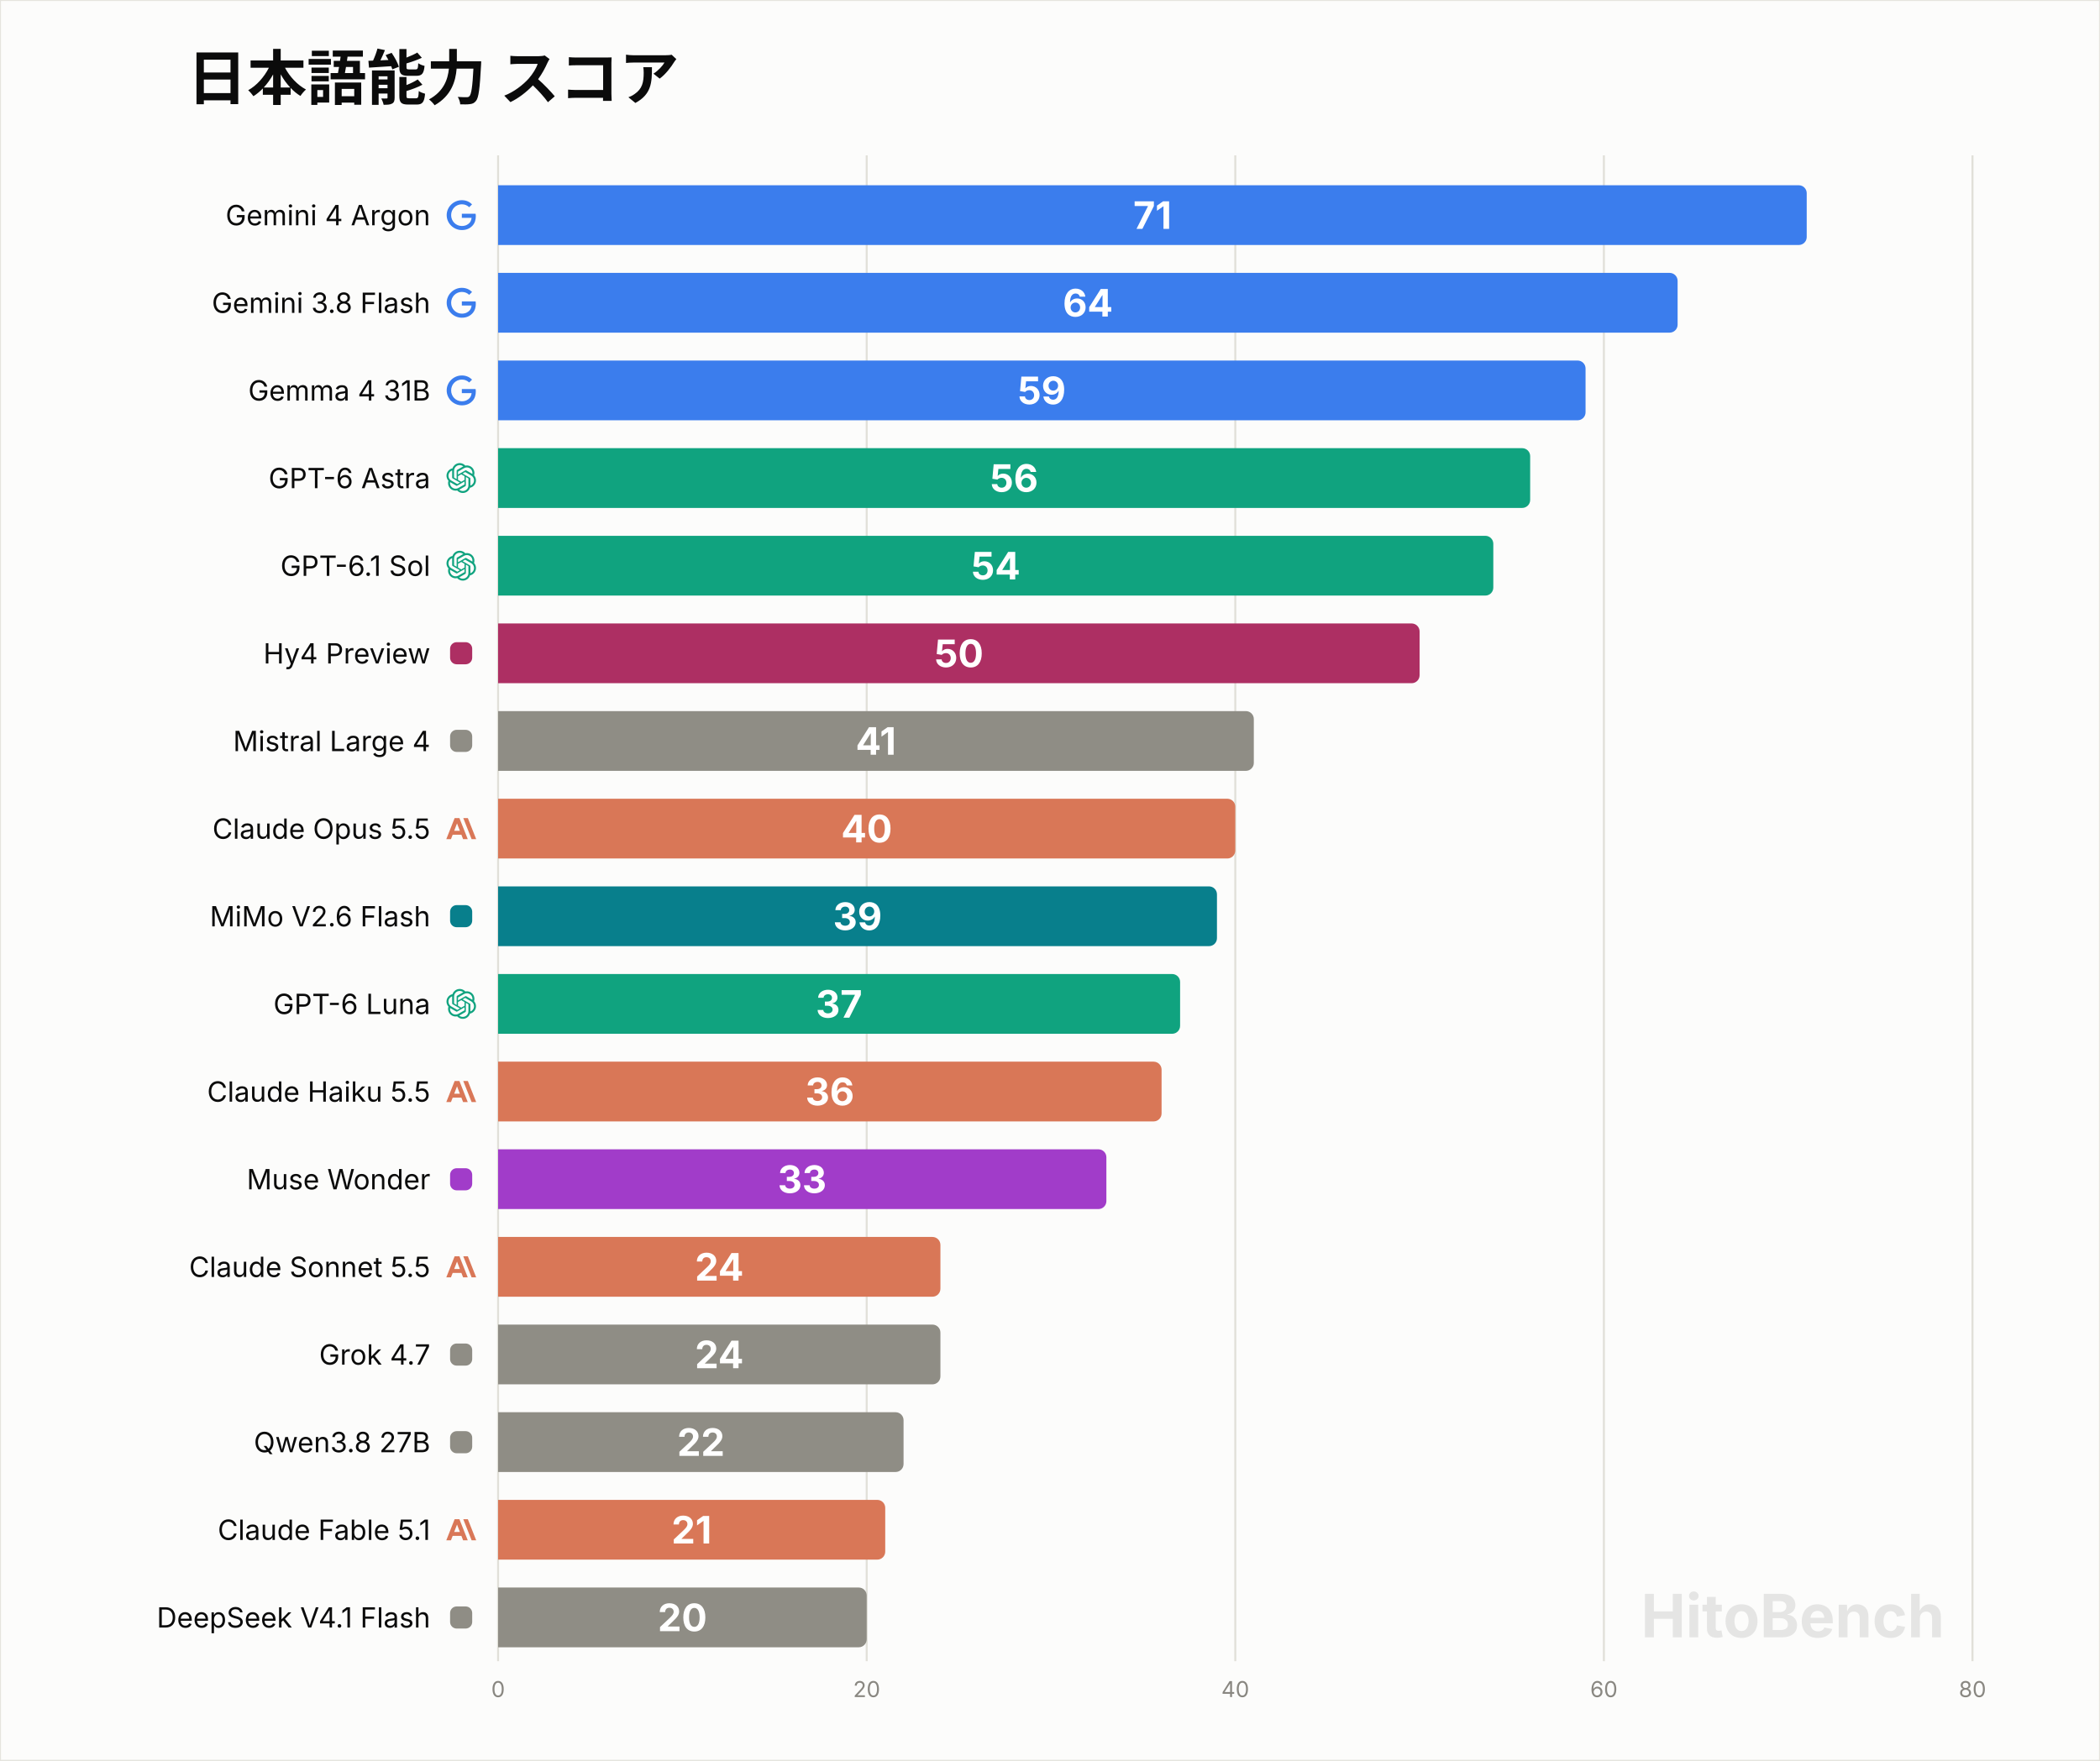
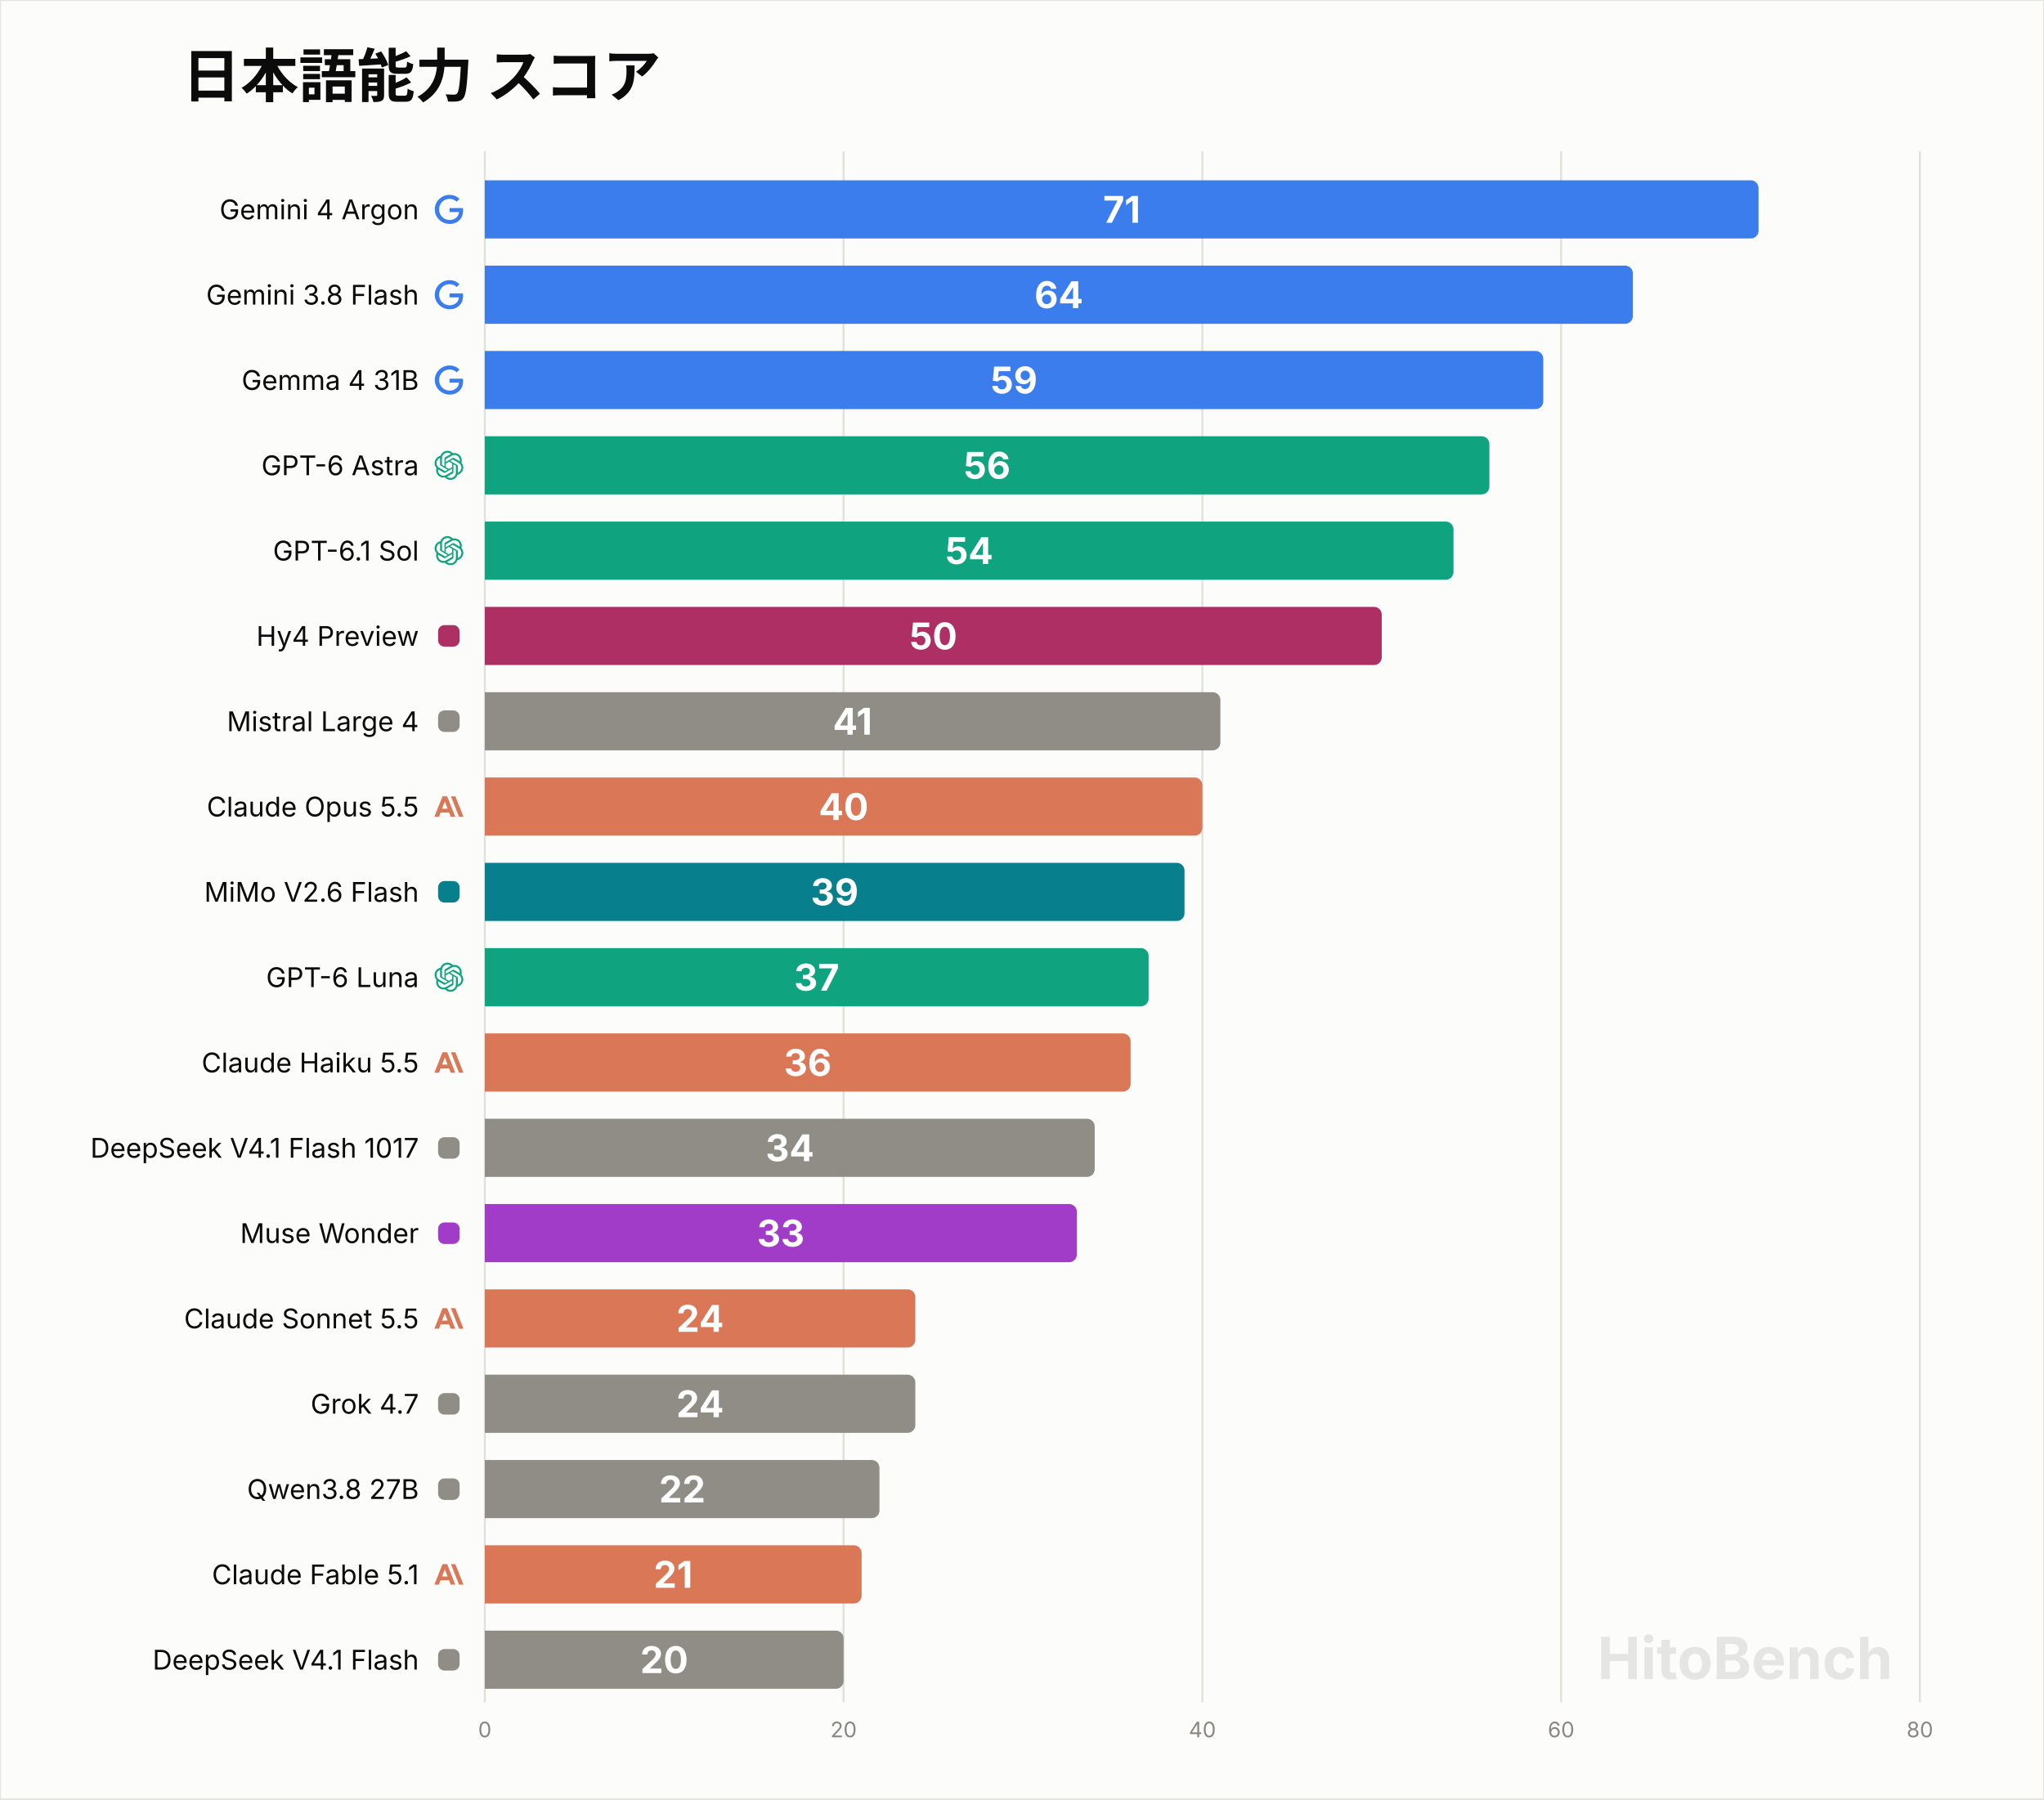
- <svg xmlns="http://www.w3.org/2000/svg" viewBox="0 0 1054 884" width="1054" height="884" font-family="system-ui, -apple-system, 'Segoe UI', 'Hiragino Kaku Gothic ProN', 'Noto Sans JP', sans-serif" role="img">
-   <rect x="0" y="0" width="1054" height="884" fill="#fcfcfb" stroke="#e5e4de" />
+ <svg xmlns="http://www.w3.org/2000/svg" viewBox="0 0 1054 928" width="1054" height="928" font-family="system-ui, -apple-system, 'Segoe UI', 'Hiragino Kaku Gothic ProN', 'Noto Sans JP', sans-serif" role="img">
+   <rect x="0" y="0" width="1054" height="928" fill="#fcfcfb" stroke="#e5e4de" />
  <text fill="#0b0b0b" font-size="30" font-weight="700" x="94" y="50">日本語能力 スコア</text>
  <g transform="translate(18 58)">
-     <line stroke="#e1e0d9" stroke-width="1" x1="232.0" y1="20" x2="232.0" y2="776" />
-     <line stroke="#e1e0d9" stroke-width="1" x1="417.0" y1="20" x2="417.0" y2="776" />
-     <line stroke="#e1e0d9" stroke-width="1" x1="602.0" y1="20" x2="602.0" y2="776" />
-     <line stroke="#e1e0d9" stroke-width="1" x1="787.0" y1="20" x2="787.0" y2="776" />
-     <line stroke="#e1e0d9" stroke-width="1" x1="972.0" y1="20" x2="972.0" y2="776" />
-     <text fill="#898781" font-size="11" x="232.0" y="794" text-anchor="middle">0</text>
-     <text fill="#898781" font-size="11" x="417.0" y="794" text-anchor="middle">20</text>
-     <text fill="#898781" font-size="11" x="602.0" y="794" text-anchor="middle">40</text>
-     <text fill="#898781" font-size="11" x="787.0" y="794" text-anchor="middle">60</text>
-     <text fill="#898781" font-size="11" x="972.0" y="794" text-anchor="middle">80</text>
-     <text fill="#0b0b0b" fill-opacity="0.09" font-size="30" font-weight="700" x="958.0" y="764.0" text-anchor="end">HitoBench</text>
+     <line stroke="#e1e0d9" stroke-width="1" x1="232.0" y1="20" x2="232.0" y2="820" />
+     <line stroke="#e1e0d9" stroke-width="1" x1="417.0" y1="20" x2="417.0" y2="820" />
+     <line stroke="#e1e0d9" stroke-width="1" x1="602.0" y1="20" x2="602.0" y2="820" />
+     <line stroke="#e1e0d9" stroke-width="1" x1="787.0" y1="20" x2="787.0" y2="820" />
+     <line stroke="#e1e0d9" stroke-width="1" x1="972.0" y1="20" x2="972.0" y2="820" />
+     <text fill="#898781" font-size="11" x="232.0" y="838" text-anchor="middle">0</text>
+     <text fill="#898781" font-size="11" x="417.0" y="838" text-anchor="middle">20</text>
+     <text fill="#898781" font-size="11" x="602.0" y="838" text-anchor="middle">40</text>
+     <text fill="#898781" font-size="11" x="787.0" y="838" text-anchor="middle">60</text>
+     <text fill="#898781" font-size="11" x="972.0" y="838" text-anchor="middle">80</text>
+     <text fill="#0b0b0b" fill-opacity="0.09" font-size="30" font-weight="700" x="958.0" y="808.0" text-anchor="end">HitoBench</text>
    <g>
      <path transform="translate(206.0 42.5) scale(0.625)" fill="#3b7ded" d="M12.48 10.92v3.28h7.84c-.24 1.84-.853 3.187-1.787 4.133-1.147 1.147-2.933 2.4-6.053 2.4-4.827 0-8.6-3.893-8.6-8.72s3.773-8.72 8.6-8.72c2.6 0 4.507 1.027 5.907 2.347l2.307-2.307C18.747 1.44 16.133 0 12.48 0 5.867 0 .307 5.387.307 12s5.56 12 12.173 12c3.573 0 6.267-1.173 8.373-3.36 2.16-2.16 2.84-5.213 2.84-7.667 0-.76-.053-1.467-.173-2.053H12.48z" />
      <text fill="#0b0b0b" font-size="14" x="198" y="50" text-anchor="end" dominant-baseline="central">Gemini 4 Argon</text>
      <path fill="#3b7ded" d="M232.0 35.0 H884.8 a4 4 0 0 1 4 4 V61.0 a4 4 0 0 1 -4 4 H232.0 Z" />
      <text fill="#ffffff" font-size="19" font-weight="700" x="560.4" y="50" text-anchor="middle" dominant-baseline="central">71</text>
    </g>
    <g>
      <path transform="translate(206.0 86.5) scale(0.625)" fill="#3b7ded" d="M12.48 10.92v3.28h7.84c-.24 1.84-.853 3.187-1.787 4.133-1.147 1.147-2.933 2.4-6.053 2.4-4.827 0-8.6-3.893-8.6-8.72s3.773-8.72 8.6-8.72c2.6 0 4.507 1.027 5.907 2.347l2.307-2.307C18.747 1.44 16.133 0 12.48 0 5.867 0 .307 5.387.307 12s5.56 12 12.173 12c3.573 0 6.267-1.173 8.373-3.36 2.16-2.16 2.84-5.213 2.84-7.667 0-.76-.053-1.467-.173-2.053H12.48z" />
      <text fill="#0b0b0b" font-size="14" x="198" y="94" text-anchor="end" dominant-baseline="central">Gemini 3.8 Flash</text>
      <path fill="#3b7ded" d="M232.0 79.0 H820.0 a4 4 0 0 1 4 4 V105.0 a4 4 0 0 1 -4 4 H232.0 Z" />
      <text fill="#ffffff" font-size="19" font-weight="700" x="528.0" y="94" text-anchor="middle" dominant-baseline="central">64</text>
    </g>
    <g>
      <path transform="translate(206.0 130.5) scale(0.625)" fill="#3b7ded" d="M12.48 10.92v3.28h7.84c-.24 1.84-.853 3.187-1.787 4.133-1.147 1.147-2.933 2.4-6.053 2.4-4.827 0-8.6-3.893-8.6-8.72s3.773-8.72 8.6-8.72c2.6 0 4.507 1.027 5.907 2.347l2.307-2.307C18.747 1.44 16.133 0 12.48 0 5.867 0 .307 5.387.307 12s5.56 12 12.173 12c3.573 0 6.267-1.173 8.373-3.36 2.16-2.16 2.84-5.213 2.84-7.667 0-.76-.053-1.467-.173-2.053H12.48z" />
      <text fill="#0b0b0b" font-size="14" x="198" y="138" text-anchor="end" dominant-baseline="central">Gemma 4 31B</text>
      <path fill="#3b7ded" d="M232.0 123.0 H773.8 a4 4 0 0 1 4 4 V149.0 a4 4 0 0 1 -4 4 H232.0 Z" />
      <text fill="#ffffff" font-size="19" font-weight="700" x="504.9" y="138" text-anchor="middle" dominant-baseline="central">59</text>
    </g>
    <g>
      <path transform="translate(206.0 174.5) scale(0.625)" fill="#10a37f" d="M22.282 9.821a5.985 5.985 0 0 0-.516-4.911 6.046 6.046 0 0 0-6.51-2.9A6.065 6.065 0 0 0 4.981 4.182a5.985 5.985 0 0 0-3.998 2.9 6.046 6.046 0 0 0 .743 7.097 5.98 5.98 0 0 0 .511 4.911 6.051 6.051 0 0 0 6.515 2.9A5.985 5.985 0 0 0 13.26 24a6.056 6.056 0 0 0 5.772-4.206 5.989 5.989 0 0 0 3.998-2.9 6.056 6.056 0 0 0-.748-7.073zm-9.022 12.608a4.476 4.476 0 0 1-2.876-1.041l.142-.08 4.778-2.758a.795.795 0 0 0 .393-.681v-6.737l2.02 1.169a.071.071 0 0 1 .038.052v5.583a4.504 4.504 0 0 1-4.495 4.494zm-9.661-4.125a4.471 4.471 0 0 1-.535-3.014l.142.085 4.783 2.758a.771.771 0 0 0 .781 0l5.843-3.369v2.332a.08.08 0 0 1-.033.061L9.74 19.95a4.499 4.499 0 0 1-6.141-1.646zM2.341 7.896a4.485 4.485 0 0 1 2.365-1.973V11.6a.766.766 0 0 0 .388.676l5.814 3.354-2.02 1.169a.076.076 0 0 1-.071 0l-4.83-2.787A4.504 4.504 0 0 1 2.341 7.872zm16.596 3.856L13.104 8.364 15.119 7.2a.076.076 0 0 1 .071 0l4.83 2.791a4.494 4.494 0 0 1-.676 8.104v-5.677a.79.79 0 0 0-.407-.667zm2.011-3.023l-.142-.085-4.774-2.782a.776.776 0 0 0-.785 0L9.409 9.23V6.897a.066.066 0 0 1 .028-.061l4.83-2.787a4.499 4.499 0 0 1 6.68 4.66zM8.306 12.863l-2.02-1.164a.08.08 0 0 1-.038-.057V6.074a4.499 4.499 0 0 1 7.376-3.454l-.142.081L8.704 5.459a.795.795 0 0 0-.393.681zm1.098-2.365l2.602-1.5 2.607 1.5v2.999l-2.597 1.5-2.607-1.5Z" />
      <text fill="#0b0b0b" font-size="14" x="198" y="182" text-anchor="end" dominant-baseline="central">GPT-6 Astra</text>
      <path fill="#10a37f" d="M232.0 167.0 H746.0 a4 4 0 0 1 4 4 V193.0 a4 4 0 0 1 -4 4 H232.0 Z" />
      <text fill="#ffffff" font-size="19" font-weight="700" x="491.0" y="182" text-anchor="middle" dominant-baseline="central">56</text>
    </g>
    <g>
      <path transform="translate(206.0 218.5) scale(0.625)" fill="#10a37f" d="M22.282 9.821a5.985 5.985 0 0 0-.516-4.911 6.046 6.046 0 0 0-6.51-2.9A6.065 6.065 0 0 0 4.981 4.182a5.985 5.985 0 0 0-3.998 2.9 6.046 6.046 0 0 0 .743 7.097 5.98 5.98 0 0 0 .511 4.911 6.051 6.051 0 0 0 6.515 2.9A5.985 5.985 0 0 0 13.26 24a6.056 6.056 0 0 0 5.772-4.206 5.989 5.989 0 0 0 3.998-2.9 6.056 6.056 0 0 0-.748-7.073zm-9.022 12.608a4.476 4.476 0 0 1-2.876-1.041l.142-.08 4.778-2.758a.795.795 0 0 0 .393-.681v-6.737l2.02 1.169a.071.071 0 0 1 .038.052v5.583a4.504 4.504 0 0 1-4.495 4.494zm-9.661-4.125a4.471 4.471 0 0 1-.535-3.014l.142.085 4.783 2.758a.771.771 0 0 0 .781 0l5.843-3.369v2.332a.08.08 0 0 1-.033.061L9.74 19.95a4.499 4.499 0 0 1-6.141-1.646zM2.341 7.896a4.485 4.485 0 0 1 2.365-1.973V11.6a.766.766 0 0 0 .388.676l5.814 3.354-2.02 1.169a.076.076 0 0 1-.071 0l-4.83-2.787A4.504 4.504 0 0 1 2.341 7.872zm16.596 3.856L13.104 8.364 15.119 7.2a.076.076 0 0 1 .071 0l4.83 2.791a4.494 4.494 0 0 1-.676 8.104v-5.677a.79.79 0 0 0-.407-.667zm2.011-3.023l-.142-.085-4.774-2.782a.776.776 0 0 0-.785 0L9.409 9.23V6.897a.066.066 0 0 1 .028-.061l4.83-2.787a4.499 4.499 0 0 1 6.68 4.66zM8.306 12.863l-2.02-1.164a.08.08 0 0 1-.038-.057V6.074a4.499 4.499 0 0 1 7.376-3.454l-.142.081L8.704 5.459a.795.795 0 0 0-.393.681zm1.098-2.365l2.602-1.5 2.607 1.5v2.999l-2.597 1.5-2.607-1.5Z" />
      <text fill="#0b0b0b" font-size="14" x="198" y="226" text-anchor="end" dominant-baseline="central">GPT-6.1 Sol</text>
      <path fill="#10a37f" d="M232.0 211.0 H727.5 a4 4 0 0 1 4 4 V237.0 a4 4 0 0 1 -4 4 H232.0 Z" />
      <text fill="#ffffff" font-size="19" font-weight="700" x="481.8" y="226" text-anchor="middle" dominant-baseline="central">54</text>
    </g>
    <g>
      <rect x="207.9" y="264.4" width="11.1" height="11.1" rx="3.3" fill="#ad2f63" />
      <text fill="#0b0b0b" font-size="14" x="198" y="270" text-anchor="end" dominant-baseline="central">Hy4 Preview</text>
      <path fill="#ad2f63" d="M232.0 255.0 H690.5 a4 4 0 0 1 4 4 V281.0 a4 4 0 0 1 -4 4 H232.0 Z" />
      <text fill="#ffffff" font-size="19" font-weight="700" x="463.3" y="270" text-anchor="middle" dominant-baseline="central">50</text>
    </g>
    <g>
      <rect x="207.9" y="308.4" width="11.1" height="11.1" rx="3.3" fill="#8f8d85" />
      <text fill="#0b0b0b" font-size="14" x="198" y="314" text-anchor="end" dominant-baseline="central">Mistral Large 4</text>
      <path fill="#8f8d85" d="M232.0 299.0 H607.3 a4 4 0 0 1 4 4 V325.0 a4 4 0 0 1 -4 4 H232.0 Z" />
      <text fill="#ffffff" font-size="19" font-weight="700" x="421.6" y="314" text-anchor="middle" dominant-baseline="central">41</text>
    </g>
    <g>
      <path transform="translate(206.0 350.5) scale(0.625)" fill="#d97757" d="M17.304 3.541h-3.672l6.696 16.918H24Zm-10.608 0L0 20.459h3.744l1.369-3.553h7.005l1.369 3.553h3.744L10.536 3.541Zm-.371 10.223 2.291-5.946 2.291 5.946Z" />
      <text fill="#0b0b0b" font-size="14" x="198" y="358" text-anchor="end" dominant-baseline="central">Claude Opus 5.5</text>
      <path fill="#d97757" d="M232.0 343.0 H598.0 a4 4 0 0 1 4 4 V369.0 a4 4 0 0 1 -4 4 H232.0 Z" />
      <text fill="#ffffff" font-size="19" font-weight="700" x="417.0" y="358" text-anchor="middle" dominant-baseline="central">40</text>
    </g>
    <g>
      <rect x="207.9" y="396.4" width="11.1" height="11.1" rx="3.3" fill="#087f8c" />
      <text fill="#0b0b0b" font-size="14" x="198" y="402" text-anchor="end" dominant-baseline="central">MiMo V2.6 Flash</text>
      <path fill="#087f8c" d="M232.0 387.0 H588.8 a4 4 0 0 1 4 4 V413.0 a4 4 0 0 1 -4 4 H232.0 Z" />
      <text fill="#ffffff" font-size="19" font-weight="700" x="412.4" y="402" text-anchor="middle" dominant-baseline="central">39</text>
    </g>
    <g>
      <path transform="translate(206.0 438.5) scale(0.625)" fill="#10a37f" d="M22.282 9.821a5.985 5.985 0 0 0-.516-4.911 6.046 6.046 0 0 0-6.51-2.9A6.065 6.065 0 0 0 4.981 4.182a5.985 5.985 0 0 0-3.998 2.9 6.046 6.046 0 0 0 .743 7.097 5.98 5.98 0 0 0 .511 4.911 6.051 6.051 0 0 0 6.515 2.9A5.985 5.985 0 0 0 13.26 24a6.056 6.056 0 0 0 5.772-4.206 5.989 5.989 0 0 0 3.998-2.9 6.056 6.056 0 0 0-.748-7.073zm-9.022 12.608a4.476 4.476 0 0 1-2.876-1.041l.142-.08 4.778-2.758a.795.795 0 0 0 .393-.681v-6.737l2.02 1.169a.071.071 0 0 1 .038.052v5.583a4.504 4.504 0 0 1-4.495 4.494zm-9.661-4.125a4.471 4.471 0 0 1-.535-3.014l.142.085 4.783 2.758a.771.771 0 0 0 .781 0l5.843-3.369v2.332a.08.08 0 0 1-.033.061L9.74 19.95a4.499 4.499 0 0 1-6.141-1.646zM2.341 7.896a4.485 4.485 0 0 1 2.365-1.973V11.6a.766.766 0 0 0 .388.676l5.814 3.354-2.02 1.169a.076.076 0 0 1-.071 0l-4.83-2.787A4.504 4.504 0 0 1 2.341 7.872zm16.596 3.856L13.104 8.364 15.119 7.2a.076.076 0 0 1 .071 0l4.83 2.791a4.494 4.494 0 0 1-.676 8.104v-5.677a.79.79 0 0 0-.407-.667zm2.011-3.023l-.142-.085-4.774-2.782a.776.776 0 0 0-.785 0L9.409 9.23V6.897a.066.066 0 0 1 .028-.061l4.83-2.787a4.499 4.499 0 0 1 6.68 4.66zM8.306 12.863l-2.02-1.164a.08.08 0 0 1-.038-.057V6.074a4.499 4.499 0 0 1 7.376-3.454l-.142.081L8.704 5.459a.795.795 0 0 0-.393.681zm1.098-2.365l2.602-1.5 2.607 1.5v2.999l-2.597 1.5-2.607-1.5Z" />
      <text fill="#0b0b0b" font-size="14" x="198" y="446" text-anchor="end" dominant-baseline="central">GPT-6 Luna</text>
      <path fill="#10a37f" d="M232.0 431.0 H570.3 a4 4 0 0 1 4 4 V457.0 a4 4 0 0 1 -4 4 H232.0 Z" />
      <text fill="#ffffff" font-size="19" font-weight="700" x="403.1" y="446" text-anchor="middle" dominant-baseline="central">37</text>
    </g>
    <g>
      <path transform="translate(206.0 482.5) scale(0.625)" fill="#d97757" d="M17.304 3.541h-3.672l6.696 16.918H24Zm-10.608 0L0 20.459h3.744l1.369-3.553h7.005l1.369 3.553h3.744L10.536 3.541Zm-.371 10.223 2.291-5.946 2.291 5.946Z" />
      <text fill="#0b0b0b" font-size="14" x="198" y="490" text-anchor="end" dominant-baseline="central">Claude Haiku 5.5</text>
      <path fill="#d97757" d="M232.0 475.0 H561.0 a4 4 0 0 1 4 4 V501.0 a4 4 0 0 1 -4 4 H232.0 Z" />
      <text fill="#ffffff" font-size="19" font-weight="700" x="398.5" y="490" text-anchor="middle" dominant-baseline="central">36</text>
    </g>
    <g>
-       <rect x="207.9" y="528.5" width="11.1" height="11.1" rx="3.3" fill="#a13cc9" />
-       <text fill="#0b0b0b" font-size="14" x="198" y="534" text-anchor="end" dominant-baseline="central">Muse Wonder</text>
-       <path fill="#a13cc9" d="M232.0 519.0 H533.3 a4 4 0 0 1 4 4 V545.0 a4 4 0 0 1 -4 4 H232.0 Z" />
-       <text fill="#ffffff" font-size="19" font-weight="700" x="384.6" y="534" text-anchor="middle" dominant-baseline="central">33</text>
+       <rect x="207.9" y="528.5" width="11.1" height="11.1" rx="3.3" fill="#8f8d85" />
+       <text fill="#0b0b0b" font-size="14" x="198" y="534" text-anchor="end" dominant-baseline="central">DeepSeek V4.1 Flash 1017</text>
+       <path fill="#8f8d85" d="M232.0 519.0 H542.5 a4 4 0 0 1 4 4 V545.0 a4 4 0 0 1 -4 4 H232.0 Z" />
+       <text fill="#ffffff" font-size="19" font-weight="700" x="389.3" y="534" text-anchor="middle" dominant-baseline="central">34</text>
    </g>
    <g>
-       <path transform="translate(206.0 570.5) scale(0.625)" fill="#d97757" d="M17.304 3.541h-3.672l6.696 16.918H24Zm-10.608 0L0 20.459h3.744l1.369-3.553h7.005l1.369 3.553h3.744L10.536 3.541Zm-.371 10.223 2.291-5.946 2.291 5.946Z" />
-       <text fill="#0b0b0b" font-size="14" x="198" y="578" text-anchor="end" dominant-baseline="central">Claude Sonnet 5.5</text>
-       <path fill="#d97757" d="M232.0 563.0 H450.0 a4 4 0 0 1 4 4 V589.0 a4 4 0 0 1 -4 4 H232.0 Z" />
-       <text fill="#ffffff" font-size="19" font-weight="700" x="343.0" y="578" text-anchor="middle" dominant-baseline="central">24</text>
+       <rect x="207.9" y="572.5" width="11.1" height="11.1" rx="3.3" fill="#a13cc9" />
+       <text fill="#0b0b0b" font-size="14" x="198" y="578" text-anchor="end" dominant-baseline="central">Muse Wonder</text>
+       <path fill="#a13cc9" d="M232.0 563.0 H533.3 a4 4 0 0 1 4 4 V589.0 a4 4 0 0 1 -4 4 H232.0 Z" />
+       <text fill="#ffffff" font-size="19" font-weight="700" x="384.6" y="578" text-anchor="middle" dominant-baseline="central">33</text>
    </g>
    <g>
-       <rect x="207.9" y="616.5" width="11.1" height="11.1" rx="3.3" fill="#8f8d85" />
-       <text fill="#0b0b0b" font-size="14" x="198" y="622" text-anchor="end" dominant-baseline="central">Grok 4.7</text>
-       <path fill="#8f8d85" d="M232.0 607.0 H450.0 a4 4 0 0 1 4 4 V633.0 a4 4 0 0 1 -4 4 H232.0 Z" />
+       <path transform="translate(206.0 614.5) scale(0.625)" fill="#d97757" d="M17.304 3.541h-3.672l6.696 16.918H24Zm-10.608 0L0 20.459h3.744l1.369-3.553h7.005l1.369 3.553h3.744L10.536 3.541Zm-.371 10.223 2.291-5.946 2.291 5.946Z" />
+       <text fill="#0b0b0b" font-size="14" x="198" y="622" text-anchor="end" dominant-baseline="central">Claude Sonnet 5.5</text>
+       <path fill="#d97757" d="M232.0 607.0 H450.0 a4 4 0 0 1 4 4 V633.0 a4 4 0 0 1 -4 4 H232.0 Z" />
      <text fill="#ffffff" font-size="19" font-weight="700" x="343.0" y="622" text-anchor="middle" dominant-baseline="central">24</text>
    </g>
    <g>
      <rect x="207.9" y="660.5" width="11.1" height="11.1" rx="3.3" fill="#8f8d85" />
-       <text fill="#0b0b0b" font-size="14" x="198" y="666" text-anchor="end" dominant-baseline="central">Qwen3.8 27B</text>
-       <path fill="#8f8d85" d="M232.0 651.0 H431.5 a4 4 0 0 1 4 4 V677.0 a4 4 0 0 1 -4 4 H232.0 Z" />
-       <text fill="#ffffff" font-size="19" font-weight="700" x="333.8" y="666" text-anchor="middle" dominant-baseline="central">22</text>
+       <text fill="#0b0b0b" font-size="14" x="198" y="666" text-anchor="end" dominant-baseline="central">Grok 4.7</text>
+       <path fill="#8f8d85" d="M232.0 651.0 H450.0 a4 4 0 0 1 4 4 V677.0 a4 4 0 0 1 -4 4 H232.0 Z" />
+       <text fill="#ffffff" font-size="19" font-weight="700" x="343.0" y="666" text-anchor="middle" dominant-baseline="central">24</text>
    </g>
    <g>
-       <path transform="translate(206.0 702.5) scale(0.625)" fill="#d97757" d="M17.304 3.541h-3.672l6.696 16.918H24Zm-10.608 0L0 20.459h3.744l1.369-3.553h7.005l1.369 3.553h3.744L10.536 3.541Zm-.371 10.223 2.291-5.946 2.291 5.946Z" />
-       <text fill="#0b0b0b" font-size="14" x="198" y="710" text-anchor="end" dominant-baseline="central">Claude Fable 5.1</text>
-       <path fill="#d97757" d="M232.0 695.0 H422.3 a4 4 0 0 1 4 4 V721.0 a4 4 0 0 1 -4 4 H232.0 Z" />
-       <text fill="#ffffff" font-size="19" font-weight="700" x="329.1" y="710" text-anchor="middle" dominant-baseline="central">21</text>
+       <rect x="207.9" y="704.5" width="11.1" height="11.1" rx="3.3" fill="#8f8d85" />
+       <text fill="#0b0b0b" font-size="14" x="198" y="710" text-anchor="end" dominant-baseline="central">Qwen3.8 27B</text>
+       <path fill="#8f8d85" d="M232.0 695.0 H431.5 a4 4 0 0 1 4 4 V721.0 a4 4 0 0 1 -4 4 H232.0 Z" />
+       <text fill="#ffffff" font-size="19" font-weight="700" x="333.8" y="710" text-anchor="middle" dominant-baseline="central">22</text>
    </g>
    <g>
-       <rect x="207.9" y="748.5" width="11.1" height="11.1" rx="3.3" fill="#8f8d85" />
-       <text fill="#0b0b0b" font-size="14" x="198" y="754" text-anchor="end" dominant-baseline="central">DeepSeek V4.1 Flash</text>
-       <path fill="#8f8d85" d="M232.0 739.0 H413.0 a4 4 0 0 1 4 4 V765.0 a4 4 0 0 1 -4 4 H232.0 Z" />
-       <text fill="#ffffff" font-size="19" font-weight="700" x="324.5" y="754" text-anchor="middle" dominant-baseline="central">20</text>
+       <path transform="translate(206.0 746.5) scale(0.625)" fill="#d97757" d="M17.304 3.541h-3.672l6.696 16.918H24Zm-10.608 0L0 20.459h3.744l1.369-3.553h7.005l1.369 3.553h3.744L10.536 3.541Zm-.371 10.223 2.291-5.946 2.291 5.946Z" />
+       <text fill="#0b0b0b" font-size="14" x="198" y="754" text-anchor="end" dominant-baseline="central">Claude Fable 5.1</text>
+       <path fill="#d97757" d="M232.0 739.0 H422.3 a4 4 0 0 1 4 4 V765.0 a4 4 0 0 1 -4 4 H232.0 Z" />
+       <text fill="#ffffff" font-size="19" font-weight="700" x="329.1" y="754" text-anchor="middle" dominant-baseline="central">21</text>
+     </g>
+     <g>
+       <rect x="207.9" y="792.5" width="11.1" height="11.1" rx="3.3" fill="#8f8d85" />
+       <text fill="#0b0b0b" font-size="14" x="198" y="798" text-anchor="end" dominant-baseline="central">DeepSeek V4.1 Flash</text>
+       <path fill="#8f8d85" d="M232.0 783.0 H413.0 a4 4 0 0 1 4 4 V809.0 a4 4 0 0 1 -4 4 H232.0 Z" />
+       <text fill="#ffffff" font-size="19" font-weight="700" x="324.5" y="798" text-anchor="middle" dominant-baseline="central">20</text>
    </g>
  </g>
</svg>
